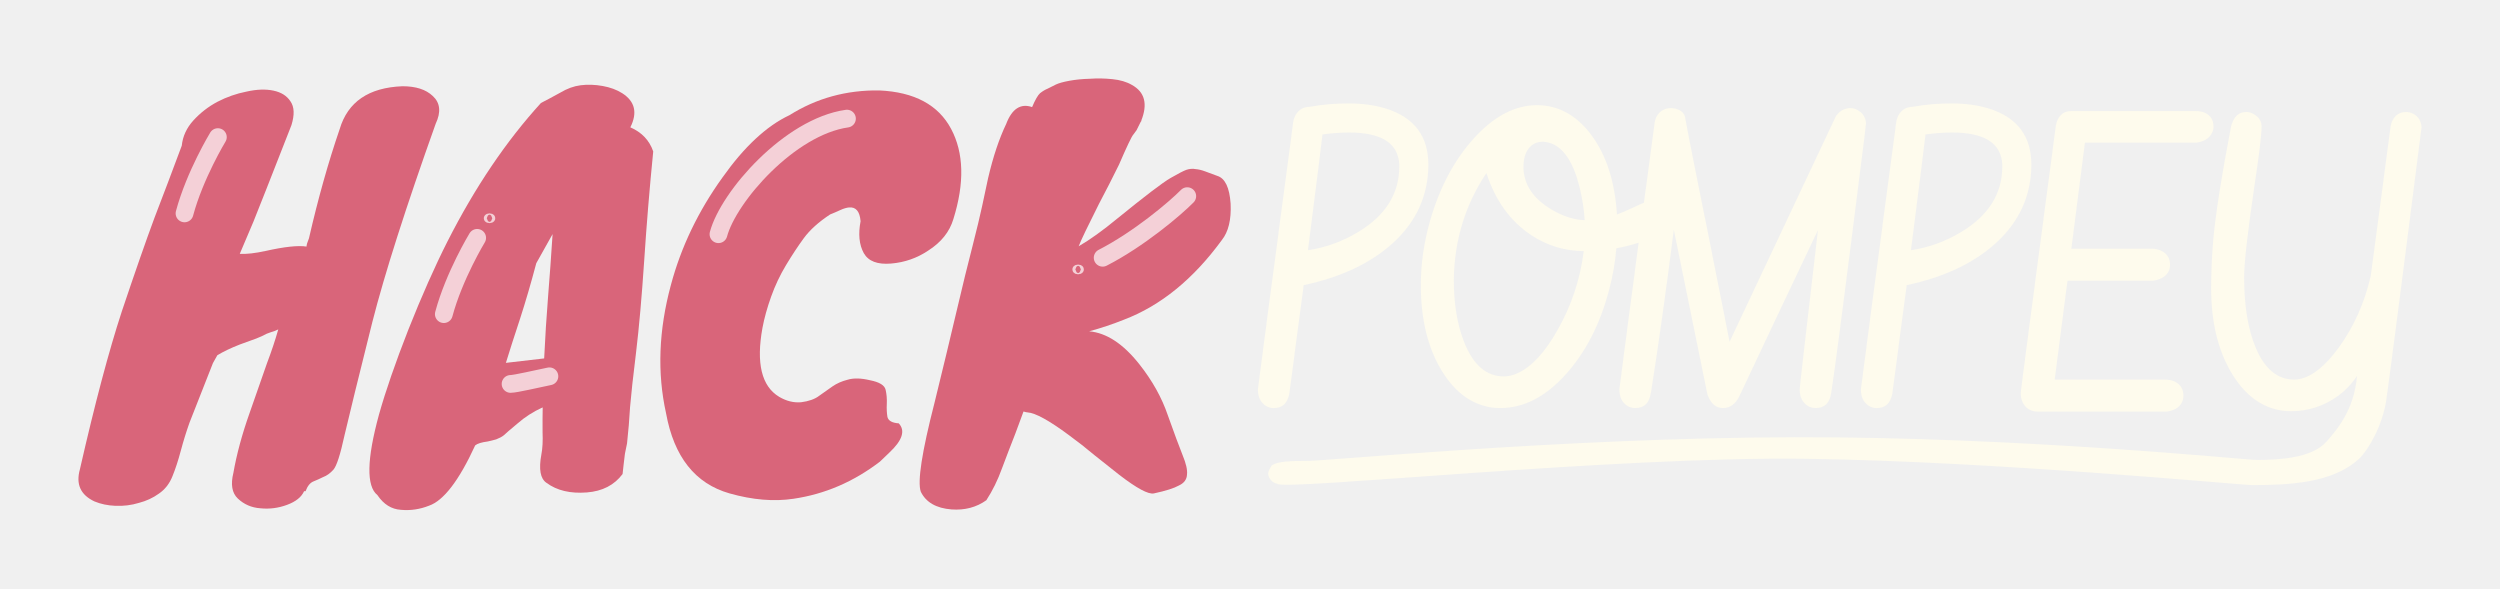
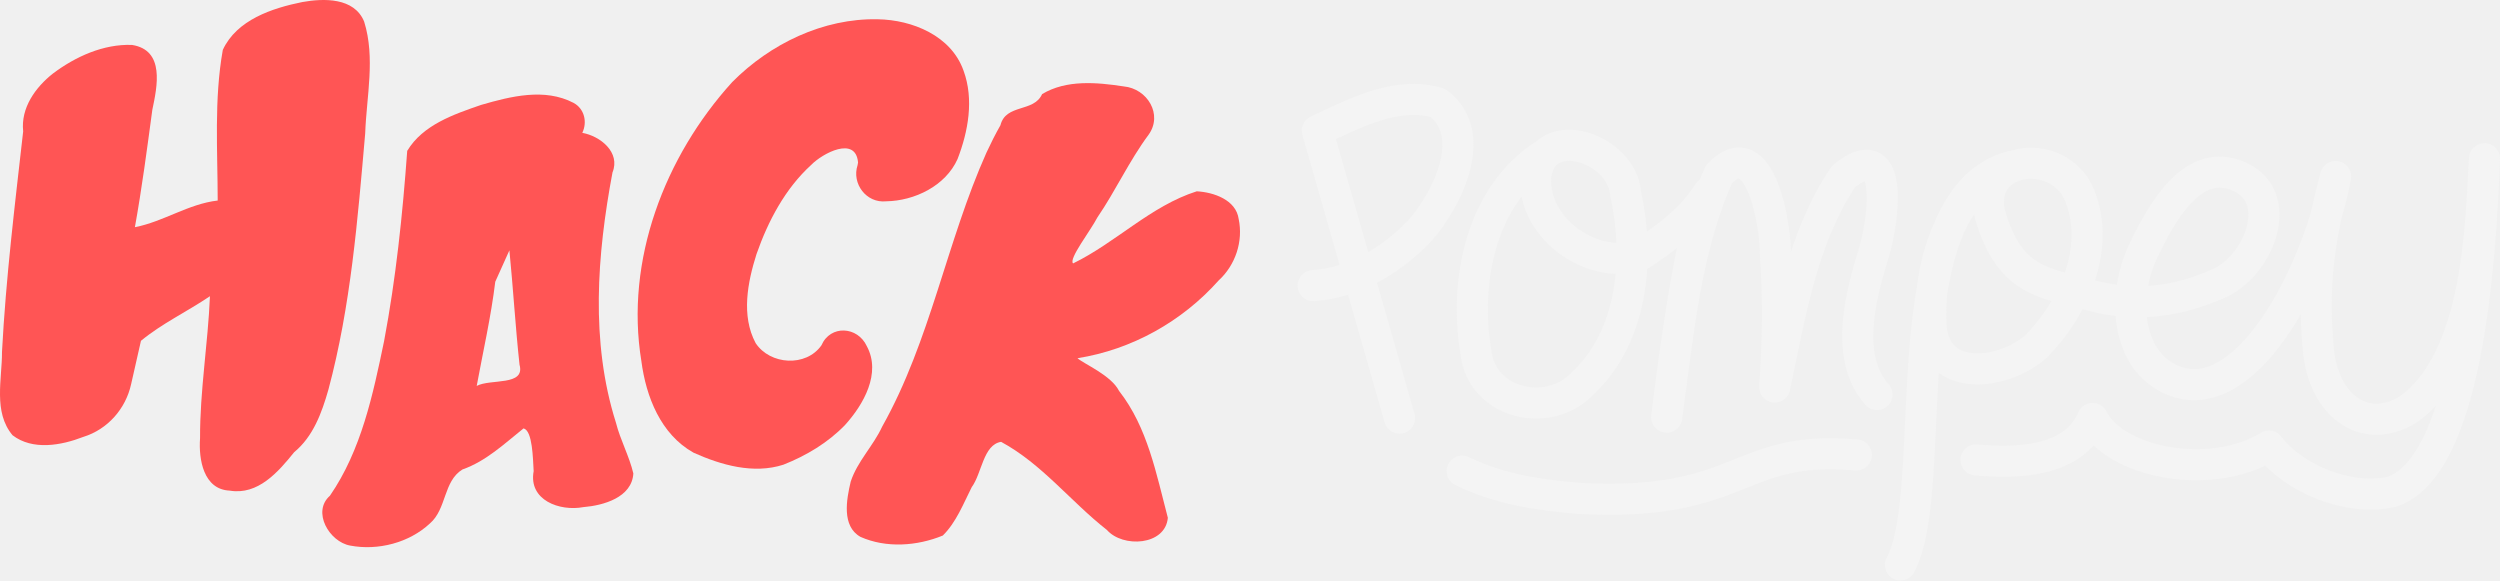
- <svg xmlns="http://www.w3.org/2000/svg" width="637.39" height="150.049" id="svg3202" version="1.1">
-   <defs id="defs3204" />
-   <g id="layer1" transform="translate(-114.8451,-292.496)">
-     <g transform="matrix(1.811162,0,0,1.811162,192.9037,79.79442)" id="g4577-7" style="fill:#fefbed;fill-opacity:1">
-       <g transform="matrix(1.728607,0,0,1.728607,-503.8273,-266.5811)" style="font-size:32.341px;font-style:normal;font-variant:normal;font-weight:normal;font-stretch:normal;line-height:125%;letter-spacing:0px;word-spacing:0px;fill:#fefbed;fill-opacity:1;stroke:none;font-family:Vibur;-inkscape-font-specification:Vibur" id="text3147-5-1-9">
-         <path d="m 382.851,235.569 c -0.011,2.506 -0.974,4.632 -2.89,6.38 -1.811,1.642 -4.232,2.785 -7.264,3.427 l -1.153,8.717 c -0.011,0.063 -0.021,0.126 -0.032,0.19 -0.158,0.737 -0.574,1.105 -1.248,1.105 -0.253,0 -0.474,-0.063 -0.663,-0.19 -0.421,-0.274 -0.632,-0.721 -0.632,-1.342 0,-0.074 0.958,-7.322 2.874,-21.745 0.021,-0.179 0.074,-0.353 0.158,-0.521 0.263,-0.495 0.674,-0.742 1.232,-0.742 0.969,-0.179 2.006,-0.268 3.111,-0.268 1.147,3e-5 2.174,0.142 3.079,0.426 2.284,0.726 3.427,2.248 3.427,4.564 m -2.369,0.142 c -2e-5,-0.053 -2e-5,-0.111 0,-0.174 -0.095,-1.727 -1.453,-2.59 -4.074,-2.59 -0.716,2e-5 -1.442,0.053 -2.179,0.158 -0.063,0.6 -0.458,3.743 -1.184,9.428 1.474,-0.221 2.864,-0.732 4.169,-1.532 2.179,-1.337 3.269,-3.1 3.269,-5.29" style="letter-spacing:-2.575px;fill:#fefbed;fill-opacity:1;stroke:none" id="path3252-9-4" />
-         <path style="letter-spacing:-2.575px;fill:#fefbed;fill-opacity:1;stroke:none" d="M 391.906 26.812 C 386.204 26.813 380.798 29.671 375.656 35.406 C 370.679 40.944 366.969 47.967 364.562 56.438 C 363.013 61.909 362.25 67.315 362.25 72.688 C 362.25 81.554 364.09 88.944 367.781 94.844 C 371.11 100.15 375.33 103.181 380.406 103.906 C 381.131 104.005 381.837 104.031 382.562 104.031 C 388.462 104.031 393.983 101.2 399.125 95.531 C 404.201 89.928 407.911 82.766 410.219 74.031 C 411.175 70.505 411.797 66.938 412.094 63.312 C 414.214 62.916 416.102 62.42 417.781 61.875 C 414.792 84.429 412.875 98.987 412.875 99.25 C 412.875 101.195 413.525 102.581 414.844 103.438 C 415.437 103.833 416.146 104.031 416.938 104.031 C 419.212 104.031 420.512 102.758 420.875 100.188 C 420.909 100.089 420.937 100.033 420.938 100 C 422.915 87.475 424.838 73.658 426.75 58.562 L 435.312 100.531 C 436.038 102.542 437.084 103.674 438.469 103.938 C 438.765 104.004 439.077 104.031 439.406 104.031 C 441.054 103.998 442.386 103.066 443.375 101.188 C 443.507 100.957 444.044 99.793 445 97.75 C 449.483 88.192 455.656 75.169 463.5 58.656 C 460.402 85.156 458.844 98.69 458.844 99.25 C 458.844 101.195 459.525 102.581 460.844 103.438 C 461.437 103.833 462.115 104.031 462.906 104.031 C 465.18 104.031 466.512 102.758 466.875 100.188 C 466.909 100.089 466.906 100.033 466.906 100 C 467.697 95.155 470.53 73.381 475.375 34.719 C 475.507 33.466 475.618 32.362 475.75 31.406 C 475.618 29.89 474.912 28.788 473.594 28.062 C 473.033 27.733 472.439 27.563 471.812 27.562 C 470.395 27.563 469.206 28.156 468.25 29.375 C 468.019 29.738 467.819 30.108 467.688 30.438 L 440.969 87.125 C 440.244 83.368 438.571 75.044 436 62.156 C 432.407 44.358 430.284 33.629 429.625 29.938 C 429.427 28.85 428.636 28.114 427.219 27.719 C 426.823 27.62 426.425 27.563 426.062 27.562 C 424.48 27.563 423.293 28.213 422.469 29.531 C 422.172 30.026 421.974 30.563 421.875 31.156 C 421.776 31.881 421.126 36.809 419.906 45.906 C 419.566 48.469 419.441 49.309 419.125 51.688 C 418.471 51.949 417.789 52.26 417.031 52.625 C 414.922 53.614 413.338 54.292 412.25 54.688 C 411.723 46.151 409.455 39.3 405.5 34.125 C 401.775 29.28 397.246 26.846 391.906 26.812 z M 393.438 36.125 C 397.887 36.422 401.031 40.47 402.844 48.281 C 403.437 50.72 403.833 53.323 404.031 56.125 C 401.296 56.059 398.407 55.125 395.375 53.312 C 391.42 50.906 389.156 47.935 388.562 44.375 C 388.464 43.782 388.406 43.215 388.406 42.688 C 388.406 39.688 389.312 37.678 391.125 36.656 C 391.817 36.294 392.581 36.125 393.438 36.125 z M 378.969 44.125 C 381.243 51.113 385.035 56.378 390.375 59.938 C 394.396 62.607 398.87 63.966 403.781 64.031 C 402.891 71.184 400.655 77.923 397.062 84.219 C 393.898 89.855 390.499 93.508 386.906 95.156 C 385.687 95.717 384.527 95.969 383.406 95.969 C 378.924 95.969 375.526 92.997 373.219 87.031 C 371.505 82.582 370.656 77.374 370.656 71.375 C 370.788 61.289 373.563 52.2 378.969 44.125 z " transform="matrix(0.3194085,0,0,0.3194085,266.5318,222.156)" id="path3254-8-2" />
-         <path d="m 431.957,235.569 c -0.011,2.506 -0.974,4.632 -2.89,6.38 -1.811,1.642 -4.232,2.785 -7.264,3.427 l -1.153,8.717 c -0.011,0.063 -0.021,0.126 -0.032,0.19 -0.158,0.737 -0.574,1.105 -1.248,1.105 -0.253,0 -0.474,-0.063 -0.663,-0.19 -0.421,-0.274 -0.632,-0.721 -0.632,-1.342 0,-0.074 0.958,-7.322 2.874,-21.745 0.021,-0.179 0.074,-0.353 0.158,-0.521 0.263,-0.495 0.674,-0.742 1.232,-0.742 0.969,-0.179 2.006,-0.268 3.111,-0.268 1.148,3e-5 2.174,0.142 3.079,0.426 2.284,0.726 3.427,2.248 3.427,4.564 m -2.369,0.142 c -10e-6,-0.053 -10e-6,-0.111 0,-0.174 -0.095,-1.727 -1.453,-2.59 -4.074,-2.59 -0.716,2e-5 -1.442,0.053 -2.179,0.158 -0.063,0.6 -0.458,3.743 -1.184,9.428 1.474,-0.221 2.864,-0.732 4.169,-1.532 2.179,-1.337 3.269,-3.1 3.269,-5.29" style="letter-spacing:-2.575px;fill:#fefbed;fill-opacity:1;stroke:none" id="path3258-2-5" />
-         <path d="m 435.213,231.199 c -1e-5,3e-5 3.374,3e-5 10.122,0 0.211,3e-5 0.405,0.026 0.584,0.079 0.579,0.19 0.869,0.59 0.869,1.2 -2e-5,0.168 -0.037,0.326 -0.111,0.474 -0.211,0.453 -0.632,0.726 -1.263,0.821 l -9.096,0 -1.105,8.638 6.553,0 c 0.253,1e-5 0.49,0.047 0.711,0.142 0.516,0.232 0.774,0.626 0.774,1.184 -10e-6,0.147 -0.026,0.29 -0.079,0.426 -0.19,0.463 -0.621,0.747 -1.295,0.853 l -6.98,0 -1.042,8.054 8.985,0 c 0.242,0 0.468,0.037 0.679,0.111 0.547,0.221 0.821,0.621 0.821,1.2 -10e-6,0.126 -0.021,0.258 -0.063,0.395 -0.168,0.495 -0.6,0.795 -1.295,0.9 l -10.533,0 c -0.263,0 -0.505,-0.068 -0.726,-0.205 -0.421,-0.284 -0.632,-0.726 -0.632,-1.326 0,-0.147 0.953,-7.396 2.858,-21.745 0.021,-0.158 0.063,-0.305 0.126,-0.442 0.221,-0.505 0.6,-0.758 1.137,-0.758" style="letter-spacing:-2.575px;fill:#fefbed;fill-opacity:1;stroke:none" id="path3260-5-5" />
-         <path d="m 462.468,231.278 c 0.2,3e-5 0.395,0.047 0.584,0.142 0.421,0.232 0.647,0.595 0.679,1.09 -1.737,13.718 -2.71,21.127 -2.874,22.234 -0.303,2.049 -1.451,4.047 -2.196,4.751 -2.116,2.001 -5.71,2.164 -8.71,2.164 -0.969,0 -20.726,-1.926 -36.33,-2.142 -15.603,-0.216 -42.645,2.624 -43.076,2.036 -0.528,-0.099 -0.738,-0.598 -0.738,-0.819 0,-0.221 0.159,-0.456 0.275,-0.656 0.478,-0.391 1.836,-0.382 2.721,-0.386 0.941,0.096 20.615,-1.884 39.832,-1.93 18.562,-0.044 36.686,1.847 37.695,1.852 1.632,-0.011 4.423,-0.106 5.647,-1.478 0.775,-0.881 2.275,-2.556 2.496,-5.367 -0.411,0.632 -0.932,1.179 -1.563,1.642 -1.148,0.821 -2.416,1.232 -3.806,1.232 -0.232,0 -0.468,-0.016 -0.711,-0.047 -1.621,-0.232 -2.964,-1.195 -4.027,-2.89 -1.179,-1.884 -1.769,-4.243 -1.769,-7.075 0,-1.284 0.058,-2.611 0.174,-3.979 0.2,-2.148 0.679,-5.195 1.437,-9.143 0.021,-0.126 0.058,-0.247 0.111,-0.363 0.221,-0.579 0.6,-0.869 1.137,-0.869 0.211,3e-5 0.416,0.058 0.616,0.174 0.421,0.242 0.632,0.579 0.632,1.011 -10e-6,0.653 -0.195,2.269 -0.584,4.848 -0.558,3.79 -0.837,6.259 -0.837,7.406 -1e-5,2.358 0.316,4.28 0.947,5.764 0.726,1.727 1.774,2.59 3.143,2.59 0.137,0 0.279,-0.016 0.426,-0.047 1.032,-0.211 2.09,-1.058 3.174,-2.542 1.242,-1.705 2.116,-3.658 2.621,-5.859 l 1.611,-12.112 c 0.021,-0.189 0.074,-0.368 0.158,-0.537 0.232,-0.463 0.6,-0.695 1.105,-0.695" style="letter-spacing:-2.575px;fill:#fefbed;fill-opacity:1;stroke:none" id="path3262-1-4" />
-         <text xml:space="preserve" style="font-size:40px;font-style:normal;font-variant:normal;font-weight:normal;font-stretch:normal;line-height:125%;letter-spacing:0px;word-spacing:0px;fill:#fefbed;fill-opacity:1;stroke:none;font-family:Just Another Hand;-inkscape-font-specification:Just Another Hand" x="374.219" y="271.893" id="text4032-3-9" transform="matrix(1.046199,0,0,1.046199,-18.52451,-12.85441)">
-           <tspan id="tspan4034-2-6" x="374.219" y="271.893" style="font-style:normal;font-variant:normal;font-weight:normal;font-stretch:normal;fill:#fefbed;fill-opacity:1;stroke:none;font-family:Vibur;-inkscape-font-specification:Vibur" />
-         </text>
+ <svg xmlns="http://www.w3.org/2000/svg" width="197.021mm" height="45.762mm" viewBox="0 0 698.106 162.149" id="svg5470" version="1.1">
+   <defs id="defs5472" />
+   <g id="layer1" transform="translate(35.52596,726.4715)">
+     <g id="g4305">
+       <g id="g4468">
+         <g id="g4462">
+           <path id="path4319-4-1-2-3" d="m 1.088,-619.188 c -1.518,6.893 -6.571,12.623 -13.351,14.717 -6.166,2.39 -14.133,3.853 -19.765,-0.465 -5.434,-6.505 -2.908,-15.569 -2.94,-23.292 1.085,-20.599 3.597,-41.079 5.911,-61.561 -0.707,-6.533 3.407,-12.285 8.325,-16.158 6.273,-4.713 14.113,-8.28 22.071,-7.977 9.268,1.469 7.019,11.675 5.665,18.154 -1.468,10.936 -2.909,21.88 -4.862,32.742 8,-1.555 14.959,-6.513 23.122,-7.446 -0.017,-14.011 -1.039,-28.205 1.426,-42.061 3.882,-8.393 13.763,-11.649 22.189,-13.363 5.999,-1.078 14.496,-1.298 17.273,5.437 3.176,10.15 0.674,20.863 0.3,31.237 -2.1,24.003 -4.017,48.236 -10.282,71.586 -1.836,6.43 -4.234,13.061 -9.562,17.45 -4.427,5.498 -10.089,12.054 -17.995,10.719 -7.343,-0.317 -8.701,-8.777 -8.275,-14.648 -0.045,-13.272 2.211,-26.398 2.761,-39.641 -6.331,4.291 -13.339,7.569 -19.264,12.454" style="fill:#ff5555;fill-opacity:1" />
+           <path id="path4321-9-8-8-9" d="m 204.077,-681.107 c -0.651,-7.528 -9.95,-2.53 -13.067,0.671 -7.296,6.646 -12.07,15.719 -15.293,24.937 -2.494,7.88 -4.315,17.196 -0.235,24.841 4.026,6.083 14.047,6.759 18.373,0.615 2.502,-5.777 10.1,-5.32 12.664,0.227 4.098,7.568 -0.918,16.319 -6.059,22.003 -4.75,4.945 -10.861,8.59 -17.207,11.097 -8.346,2.712 -17.408,0.117 -25.113,-3.346 -9.182,-5.134 -13.272,-15.653 -14.571,-25.594 -4.606,-28.104 6.519,-57.135 25.361,-77.883 10.585,-10.686 25.419,-17.875 40.631,-17.552 9.682,0.153 20.545,4.594 23.984,14.376 2.927,7.99 1.309,16.933 -1.683,24.659 -3.361,7.503 -12.011,11.671 -19.924,11.796 -5.553,0.588 -9.69,-4.949 -7.992,-10.099 l 0.134,-0.748" style="fill:#ff5555;fill-opacity:1" />
+           <path id="path4323-2-4-5-7" d="m 127.082,-689.375 c 5.014,0.901 10.711,5.423 8.425,11.062 -4.308,22.987 -6.199,47.224 0.959,69.862 1.229,4.862 3.726,9.353 4.867,14.191 -0.411,6.731 -8.383,8.942 -13.973,9.399 -6.603,1.238 -15.372,-1.935 -13.865,-10.048 -0.219,-3.52 -0.29,-11.278 -2.819,-11.942 -5.354,4.283 -10.461,9.156 -17.075,11.481 -5.364,3.309 -4.378,11.026 -9.083,15.072 -5.8,5.408 -14.524,7.65 -22.259,6.176 -5.856,-1.053 -10.74,-9.456 -5.656,-13.919 8.772,-12.736 12.023,-28.257 15.119,-43.152 3.312,-17.554 5.171,-35.348 6.465,-53.153 4.375,-7.271 13.013,-10.198 20.63,-12.828 8.266,-2.4 17.733,-4.791 25.807,-0.577 3.046,1.63 3.904,5.362 2.453,8.375 m -24.306,41.581 c -1.181,9.786 -3.397,19.402 -5.179,29.086 3.871,-2.063 13.64,0.117 11.954,-5.94 -1.153,-10.621 -1.772,-21.291 -2.826,-31.922 -1.316,2.925 -2.632,5.85 -3.949,8.775" style="fill:#ff5555;fill-opacity:1" />
+           <path id="path4325-3-5-4-8" d="m 243.842,-691.501 c 1.505,-6.048 9.325,-3.521 11.629,-8.692 6.779,-4.084 15.312,-3.291 22.802,-2.148 6.59,0.613 11.014,7.87 6.915,13.52 -5.403,7.282 -9.17,15.599 -14.286,23.076 -1.893,3.685 -8.144,11.685 -6.766,12.825 11.993,-5.844 21.679,-16.052 34.516,-20.129 4.717,0.244 10.967,2.379 11.711,7.719 1.315,6.251 -0.906,12.907 -5.61,17.192 -10.177,11.433 -24.252,19.302 -39.395,21.694 1.786,1.602 9.407,4.762 11.604,9.131 7.982,10.19 10.404,23.213 13.622,35.425 -0.678,7.782 -12.565,8.466 -17.018,3.398 -10.096,-7.903 -18.119,-18.432 -29.546,-24.601 -4.994,0.806 -5.351,8.787 -8.205,12.663 -2.338,4.645 -4.346,9.84 -8.062,13.499 -7.169,2.949 -15.82,3.574 -23.005,0.373 -5.301,-2.988 -3.898,-10.454 -2.714,-15.446 1.863,-5.662 6.317,-9.975 8.796,-15.373 13.474,-23.981 17.954,-51.565 29.118,-76.507 1.197,-2.589 2.486,-5.136 3.892,-7.618" style="fill:#ff5555;fill-opacity:1" />
+         </g>
+         <g id="g4885-1" style="stroke:#f4f4f4;stroke-opacity:1" transform="matrix(1.085076,0,0,1.085076,551.7197,-1397.036)">
+           <path id="path4297-4-3-6" d="m -181.027,725.594 c -7.052,-24.661 -14.105,-49.322 -21.157,-73.983 9.485,-4.399 20.322,-10.294 31.015,-7.142 10.723,8.009 2.515,24.78 -4.607,32.828 -7.139,7.55 -16.933,13.502 -27.482,14.2" style="fill:none;stroke:#f4f4f4;stroke-width:8;stroke-linecap:round;stroke-linejoin:round;stroke-miterlimit:4;stroke-dasharray:none;stroke-opacity:1" />
+           <path id="path4299-9-3-1" d="m -143.333,657.507 c -16.783,10.451 -21.166,32.943 -18.042,51.077 1.412,13.383 18.782,17.318 27.441,8.1 12.998,-12.112 14.767,-32.412 11.066,-48.881 -0.752,-11.733 -21.613,-18.842 -23.146,-4.211 -0.699,13.611 15.264,24.334 27.211,19.858 6.471,-4.315 13.027,-9.111 17.183,-15.826 -5.177,10.733 -10.664,57.716 -10.664,57.716 2.98,-21.043 4.651,-42.927 13.457,-62.514 10.647,-11.289 14.726,13.514 14.536,21.043 0.809,11.221 0.581,22.498 -0.191,33.715 3.965,-18.462 6.935,-38.141 17.665,-54.101 12.876,-10.715 10.691,10.091 7.833,19.593 -2.858,9.501 -8.055,26.405 0.818,36.451" style="fill:none;stroke:#f4f4f4;stroke-width:8;stroke-linecap:round;stroke-linejoin:round;stroke-miterlimit:4;stroke-dasharray:none;stroke-opacity:1" />
+           <path id="path4313-0-6-0" d="m -52.132,763.374 c 10.674,-19.848 -3.406,-94.084 28.596,-102.576 -15.608,4.686 -21.695,26.707 -20.687,41.229 1.125,14.806 18.861,12.505 27.143,4.983 9.46,-9.701 16.489,-24.934 11.143,-38.547 -5.346,-13.613 -27.977,-10.207 -22.771,5.99 5.206,16.197 13.721,16.281 25.549,19.526 11.827,3.244 22.755,1.528 33.063,-3.102 10.308,-4.631 17.138,-22.133 5.161,-27.453 -11.978,-5.32 -19.995,9.216 -24.849,19.484 -5.341,11.297 -4.557,29.147 9.302,33.505 18.711,5.467 36.143,-29.846 40.344,-53.001 -4.881,18.215 -5.744,29.543 -4.469,44.272 1.275,14.729 11.934,22.519 23.101,15.716 18.284,-12.867 18.688,-47.744 19.675,-64.566 -1.039,28.409 -4.768,79.457 -23.912,85.728 -11.085,2.477 -25.181,-3.371 -31.536,-11.765 -15.36,9.268 -39.9,4.102 -45.39,-7.118 -4.916,11.402 -19.631,11.588 -30.007,10.666" style="fill:none;stroke:#f4f4f4;stroke-width:8;stroke-linecap:round;stroke-linejoin:round;stroke-miterlimit:4;stroke-dasharray:none;stroke-opacity:1" />
+           <path id="path4315-8-6-5-2" d="m -63.481,735.08 c -30.773,-2.763 -28.924,13.362 -71.042,11.193 -10.738,-0.897 -20.586,-2.305 -30.387,-7.039" style="fill:none;stroke:#f4f4f4;stroke-width:8;stroke-linecap:round;stroke-linejoin:miter;stroke-miterlimit:4;stroke-dasharray:none;stroke-opacity:1" />
+         </g>
      </g>
-     </g>
-     <g id="g6291" transform="matrix(1.811162,0,0,1.811162,2426.524,1054.652)">
-       <path id="path4163-0-5" style="font-size:42.38px;font-style:normal;font-variant:normal;font-weight:normal;font-stretch:normal;line-height:125%;letter-spacing:0px;word-spacing:0px;fill:#d9657a;fill-opacity:1;stroke:none;font-family:Knewave;-inkscape-font-specification:Knewave" d="m -1246.373,-369.706 -3.293,8.37 c -0.457,1.281 -0.869,2.607 -1.235,3.979 -0.366,1.372 -0.755,2.561 -1.166,3.567 -0.412,1.052 -1.052,1.875 -1.921,2.47 -0.823,0.595 -1.761,1.029 -2.813,1.303 -1.052,0.32 -2.15,0.457 -3.293,0.412 -1.098,-0.046 -2.081,-0.252 -2.95,-0.617 -1.967,-0.915 -2.653,-2.424 -2.058,-4.528 2.104,-9.239 4.071,-16.648 5.9,-22.228 1.875,-5.58 3.407,-9.97 4.596,-13.172 1.235,-3.201 2.515,-6.586 3.842,-10.153 0.137,-1.326 0.686,-2.515 1.647,-3.567 0.961,-1.052 2.081,-1.921 3.362,-2.607 1.326,-0.686 2.698,-1.166 4.116,-1.441 1.418,-0.32 2.675,-0.366 3.773,-0.137 1.098,0.229 1.898,0.732 2.401,1.509 0.549,0.778 0.595,1.898 0.137,3.362 -1.647,4.208 -2.813,7.181 -3.499,8.919 -0.686,1.738 -1.304,3.293 -1.852,4.665 l -1.921,4.528 c 0.96,0.046 2.172,-0.091 3.636,-0.412 2.653,-0.595 4.574,-0.8 5.763,-0.617 -6e-4,-0.229 0.114,-0.617 0.343,-1.166 1.281,-5.58 2.721,-10.702 4.322,-15.367 1.143,-3.842 4.093,-5.854 8.85,-6.037 1.875,6e-5 3.293,0.457 4.253,1.372 1.052,0.961 1.189,2.264 0.412,3.91 -4.208,11.8 -7.181,21.107 -8.919,27.922 -1.967,7.867 -3.27,13.172 -3.91,15.916 -0.595,2.744 -1.121,4.368 -1.578,4.871 -0.457,0.503 -0.938,0.846 -1.441,1.029 -0.457,0.229 -0.915,0.434 -1.372,0.617 -0.457,0.183 -0.823,0.64 -1.098,1.372 l -0.206,-4.6e-4 c -0.366,0.823 -1.166,1.464 -2.401,1.921 -1.235,0.457 -2.493,0.617 -3.773,0.48 -1.235,-0.091 -2.287,-0.549 -3.156,-1.372 -0.823,-0.778 -1.029,-1.99 -0.617,-3.636 0.457,-2.607 1.212,-5.397 2.264,-8.37 1.052,-3.019 1.875,-5.374 2.47,-7.066 0.64,-1.692 1.166,-3.27 1.578,-4.734 -0.366,0.183 -0.732,0.32 -1.098,0.412 -0.32,0.091 -0.732,0.274 -1.235,0.549 -0.503,0.229 -1.029,0.435 -1.578,0.617 -0.503,0.183 -1.006,0.366 -1.509,0.549 -1.281,0.503 -2.333,1.006 -3.156,1.509 l -0.617,1.098" />
-       <path style="fill:none;stroke:#ffffff;stroke-width:2.5;stroke-linecap:round;stroke-linejoin:round;stroke-miterlimit:4;stroke-opacity:0.698;stroke-dasharray:none" d="m -1245.683,-401.509 c 0,0 -3.234,5.312 -4.694,10.737" id="path6105" />
-       <path id="path4167-9-8" style="font-size:42.38px;font-style:normal;font-variant:normal;font-weight:normal;font-stretch:normal;line-height:125%;letter-spacing:0px;word-spacing:0px;fill:#d9657a;fill-opacity:1;stroke:none;font-family:Knewave;-inkscape-font-specification:Knewave" d="m -1155.209,-389.681 c -0.116,-1.367 -0.652,-2.01 -1.609,-1.929 -0.365,0.031 -0.79,0.159 -1.276,0.383 -0.486,0.225 -0.951,0.425 -1.395,0.6 -1.609,1.054 -2.846,2.169 -3.71,3.343 -0.823,1.125 -1.657,2.389 -2.502,3.792 -0.845,1.403 -1.546,2.885 -2.102,4.447 -0.556,1.562 -0.961,3.019 -1.214,4.371 -0.909,4.988 -0.13,8.227 2.337,9.717 1.015,0.603 2.046,0.86 3.095,0.771 1.09,-0.138 1.936,-0.439 2.54,-0.903 0.649,-0.468 1.277,-0.911 1.884,-1.33 0.607,-0.419 1.315,-0.731 2.124,-0.937 0.85,-0.256 1.908,-0.23 3.174,0.076 1.307,0.257 2.033,0.7 2.178,1.33 0.145,0.63 0.201,1.291 0.168,1.982 -0.034,0.691 0,1.309 0.088,1.852 0.137,0.539 0.668,0.839 1.591,0.898 0.959,1.021 0.523,2.388 -1.305,4.104 -0.467,0.453 -0.912,0.88 -1.337,1.284 -3.707,2.838 -7.76,4.581 -12.157,5.228 -2.765,0.417 -5.769,0.167 -9.014,-0.752 -4.844,-1.38 -7.825,-5.144 -8.942,-11.292 -1.26,-5.677 -1.035,-11.686 0.678,-18.027 1.429,-5.353 3.848,-10.4 7.256,-15.141 3.075,-4.345 6.224,-7.274 9.447,-8.786 3.791,-2.386 8.008,-3.546 12.649,-3.48 4.93,0.226 8.296,2.029 10.097,5.411 1.801,3.382 1.907,7.619 0.318,12.71 -0.537,1.79 -1.72,3.267 -3.55,4.431 -1.564,1.05 -3.302,1.656 -5.216,1.818 -1.914,0.162 -3.195,-0.326 -3.842,-1.465 -0.651,-1.184 -0.801,-2.686 -0.45,-4.506" />
-       <path style="fill:none;stroke:#ffffff;stroke-width:2.5;stroke-linecap:round;stroke-linejoin:round;stroke-miterlimit:4;stroke-opacity:0.698;stroke-dasharray:none" d="m -1157.127,-404.113 c -8.059,1.143 -16.671,10.98 -18.086,16.272" id="path6105-0-4" />
-       <path d="m -1187.62,-402.886 c 1.614,0.7 2.688,1.832 3.223,3.396 -0.515,5.178 -0.941,10.326 -1.276,15.444 -0.34,5.073 -0.719,9.345 -1.137,12.819 -0.422,3.427 -0.704,5.995 -0.846,7.704 -0.097,1.705 -0.239,3.413 -0.427,5.125 l -0.299,1.468 c -0.052,0.509 -0.108,0.972 -0.167,1.389 -0.056,0.463 -0.11,0.949 -0.162,1.458 -1.163,1.558 -2.839,2.423 -5.028,2.593 -2.325,0.181 -4.218,-0.268 -5.678,-1.348 -0.87,-0.575 -1.112,-1.909 -0.724,-4.004 0.164,-0.838 0.219,-1.898 0.166,-3.178 -0.011,-1.329 0,-2.431 0.017,-3.304 l -0.011,-0.137 c -1.329,0.608 -2.509,1.365 -3.539,2.271 -1.034,0.86 -1.679,1.415 -1.935,1.664 -0.259,0.204 -0.612,0.392 -1.057,0.564 -0.449,0.127 -0.854,0.227 -1.215,0.301 -0.863,0.113 -1.445,0.296 -1.746,0.549 -2.276,4.948 -4.442,7.777 -6.497,8.487 -1.29,0.513 -2.606,0.707 -3.946,0.582 -1.337,-0.08 -2.446,-0.773 -3.327,-2.081 -1.565,-1.255 -1.491,-5.022 0.222,-11.302 0.934,-3.33 2.32,-7.337 4.157,-12.021 1.88,-4.734 3.715,-8.867 5.504,-12.401 3.859,-7.594 8.241,-14.082 13.144,-19.463 0.838,-0.432 1.741,-0.915 2.709,-1.449 0.964,-0.58 1.923,-0.929 2.877,-1.049 1,-0.124 2.034,-0.089 3.104,0.103 1.07,0.192 1.991,0.533 2.763,1.024 1.786,1.146 2.163,2.745 1.13,4.798 m -13.239,19.127 c -0.745,2.81 -1.506,5.416 -2.283,7.816 -0.78,2.354 -1.445,4.425 -1.994,6.21 l 5.388,-0.625 c 0.138,-2.947 0.323,-5.874 0.556,-8.782 0.233,-2.908 0.443,-5.815 0.629,-8.719 l -2.296,4.101" style="font-size:42.38px;font-style:normal;font-variant:normal;font-weight:normal;font-stretch:normal;line-height:125%;letter-spacing:0px;word-spacing:0px;fill:#d9657a;fill-opacity:1;stroke:none;font-family:Knewave;-inkscape-font-specification:Knewave" id="path4165-9-0" />
-       <path style="fill:none;stroke:#ffffff;stroke-width:2.5;stroke-linecap:round;stroke-linejoin:round;stroke-miterlimit:4;stroke-opacity:0.698;stroke-dasharray:none" d="m -1209.181,-387.328 c 0,0 -3.234,5.312 -4.694,10.737" id="path6105-0" />
-       <path style="fill:none;stroke:#ffffff;stroke-width:2.5;stroke-linecap:round;stroke-linejoin:round;stroke-miterlimit:4;stroke-opacity:0.698;stroke-dasharray:none" d="m -1199.012,-367.838 c -1.777,0.359 -4.747,1.069 -5.466,1.073" id="path6105-0-9" />
-       <path style="fill:#d9657a;fill-opacity:1;stroke:#ffffff;stroke-width:2.5;stroke-linecap:round;stroke-linejoin:round;stroke-miterlimit:4;stroke-opacity:0.698;stroke-dasharray:none;stroke-dashoffset:0" id="path6222" d="m -1324.563,-413.838 c 0,0.105 -0.198,0.189 -0.442,0.189 -0.244,0 -0.442,-0.085 -0.442,-0.189 0,-0.105 0.198,-0.189 0.442,-0.189 0.244,0 0.442,0.085 0.442,0.189 z" transform="matrix(0.4775922,0,0,0.4775922,-574.6284,-192.442)" />
-       <path id="path4169-9-7" style="font-size:42.38px;font-style:normal;font-variant:normal;font-weight:normal;font-stretch:normal;line-height:125%;letter-spacing:0px;word-spacing:0px;fill:#d9657a;fill-opacity:1;stroke:none;font-family:Knewave;-inkscape-font-specification:Knewave" d="m -1134.706,-403.377 c 0.814,-2.126 2.028,-2.913 3.644,-2.36 0.431,-1.018 0.803,-1.668 1.116,-1.951 0.359,-0.284 0.719,-0.499 1.081,-0.646 0.361,-0.192 0.745,-0.385 1.152,-0.579 0.407,-0.194 1.042,-0.37 1.908,-0.53 0.865,-0.16 1.823,-0.254 2.875,-0.281 1.05,-0.072 2.103,-0.055 3.158,0.055 1.101,0.109 2.023,0.382 2.767,0.82 1.811,1.005 2.244,2.686 1.299,5.044 0.09,-0.048 0.069,-0.002 -0.065,0.139 l -0.587,1.182 -0.464,0.63 c -0.223,0.235 -0.895,1.648 -2.017,4.239 -0.912,1.854 -1.848,3.686 -2.807,5.495 -1.566,3.106 -2.52,5.099 -2.863,5.977 1.577,-0.911 3.396,-2.216 5.456,-3.917 3.898,-3.167 6.387,-5.063 7.469,-5.686 1.082,-0.623 1.827,-1.009 2.235,-1.157 0.454,-0.149 0.887,-0.183 1.301,-0.103 0.413,0.035 0.85,0.138 1.312,0.309 l 1.732,0.641 c 1.107,0.337 1.736,1.647 1.887,3.931 0.104,2.239 -0.309,3.943 -1.239,5.111 -4.019,5.504 -8.611,9.238 -13.776,11.204 -1.585,0.636 -3.217,1.182 -4.898,1.638 2.43,0.211 4.781,1.751 7.052,4.619 1.845,2.331 3.189,4.743 4.033,7.238 0.889,2.493 1.578,4.351 2.067,5.573 0.488,1.177 0.695,2.086 0.62,2.729 -0.027,0.687 -0.403,1.2 -1.126,1.539 -0.676,0.384 -1.856,0.758 -3.539,1.122 -0.774,0.158 -2.398,-0.715 -4.872,-2.618 -1.074,-0.841 -2.219,-1.749 -3.434,-2.724 -1.216,-1.02 -2.431,-1.972 -3.643,-2.856 -2.799,-2.077 -4.749,-3.147 -5.849,-3.21 -0.091,8.8e-4 -0.276,-0.038 -0.552,-0.123 l -1.154,3.118 c -0.601,1.526 -1.222,3.143 -1.863,4.853 -0.597,1.663 -1.335,3.169 -2.215,4.519 -1.392,0.997 -3.028,1.429 -4.907,1.295 -2.155,-0.172 -3.595,-1.004 -4.32,-2.495 -0.494,-1.405 0.151,-5.586 1.937,-12.541 1.199,-4.881 2.231,-9.163 3.095,-12.846 0.865,-3.683 1.609,-6.722 2.232,-9.117 0.622,-2.441 1.076,-4.329 1.362,-5.663 0.284,-1.38 0.57,-2.714 0.856,-4.003 0.7,-2.992 1.548,-5.531 2.546,-7.616" />
-       <path id="path6105-5" d="m -1109.221,-393.197 c -1.756,1.78 -6.832,6.068 -11.909,8.67" style="fill:none;stroke:#ffffff;stroke-width:2.5;stroke-linecap:round;stroke-linejoin:round;stroke-miterlimit:4;stroke-opacity:0.698;stroke-dasharray:none" />
-       <path transform="matrix(0.4775922,0,0,0.4775922,-491.7734,-185.2365)" d="m -1324.563,-413.838 c 0,0.105 -0.198,0.189 -0.442,0.189 -0.244,0 -0.442,-0.085 -0.442,-0.189 0,-0.105 0.198,-0.189 0.442,-0.189 0.244,0 0.442,0.085 0.442,0.189 z" id="path6222-7" style="fill:#d9657a;fill-opacity:1;stroke:#ffffff;stroke-width:2.5;stroke-linecap:round;stroke-linejoin:round;stroke-miterlimit:4;stroke-opacity:0.698;stroke-dasharray:none;stroke-dashoffset:0" />
    </g>
  </g>
</svg>
